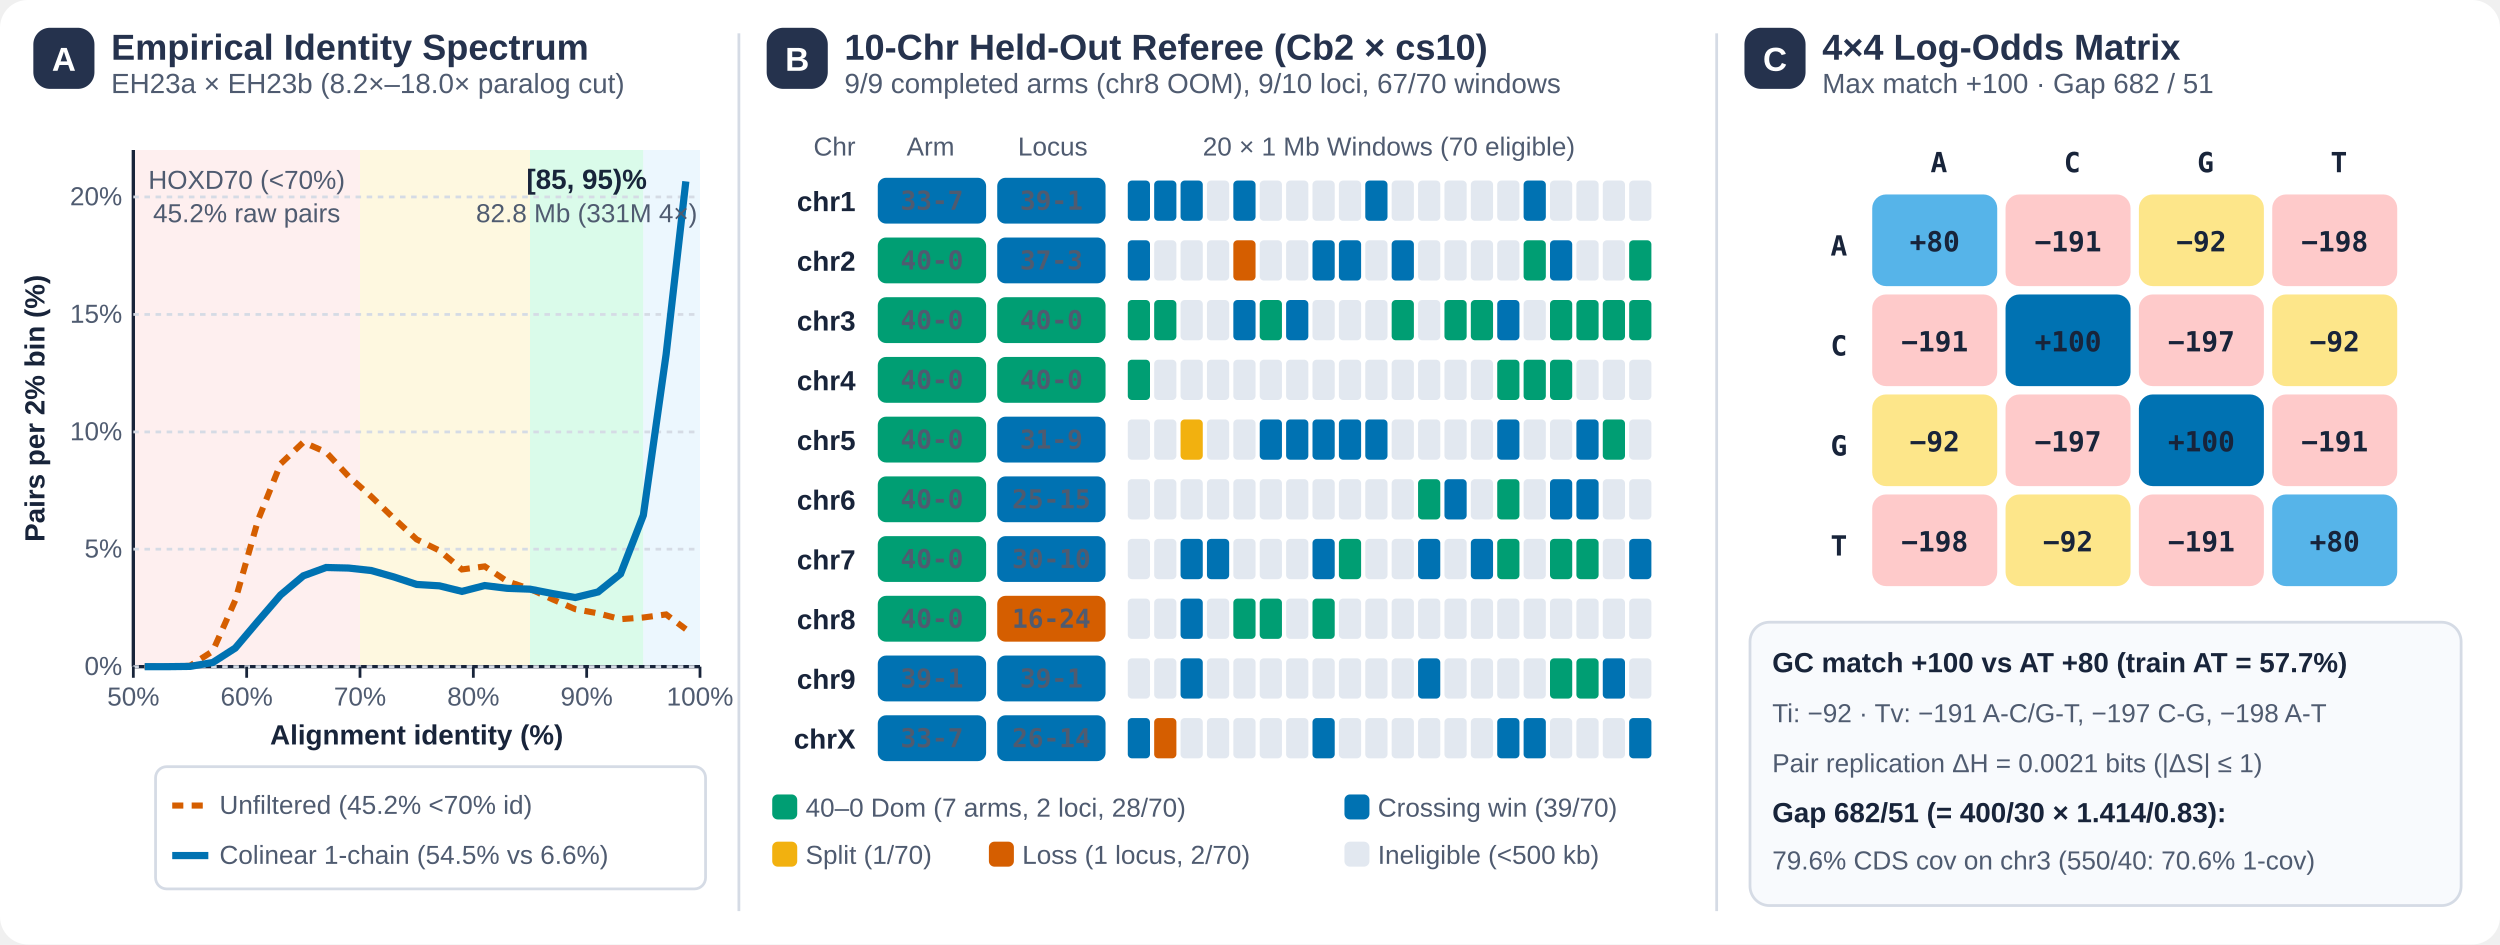
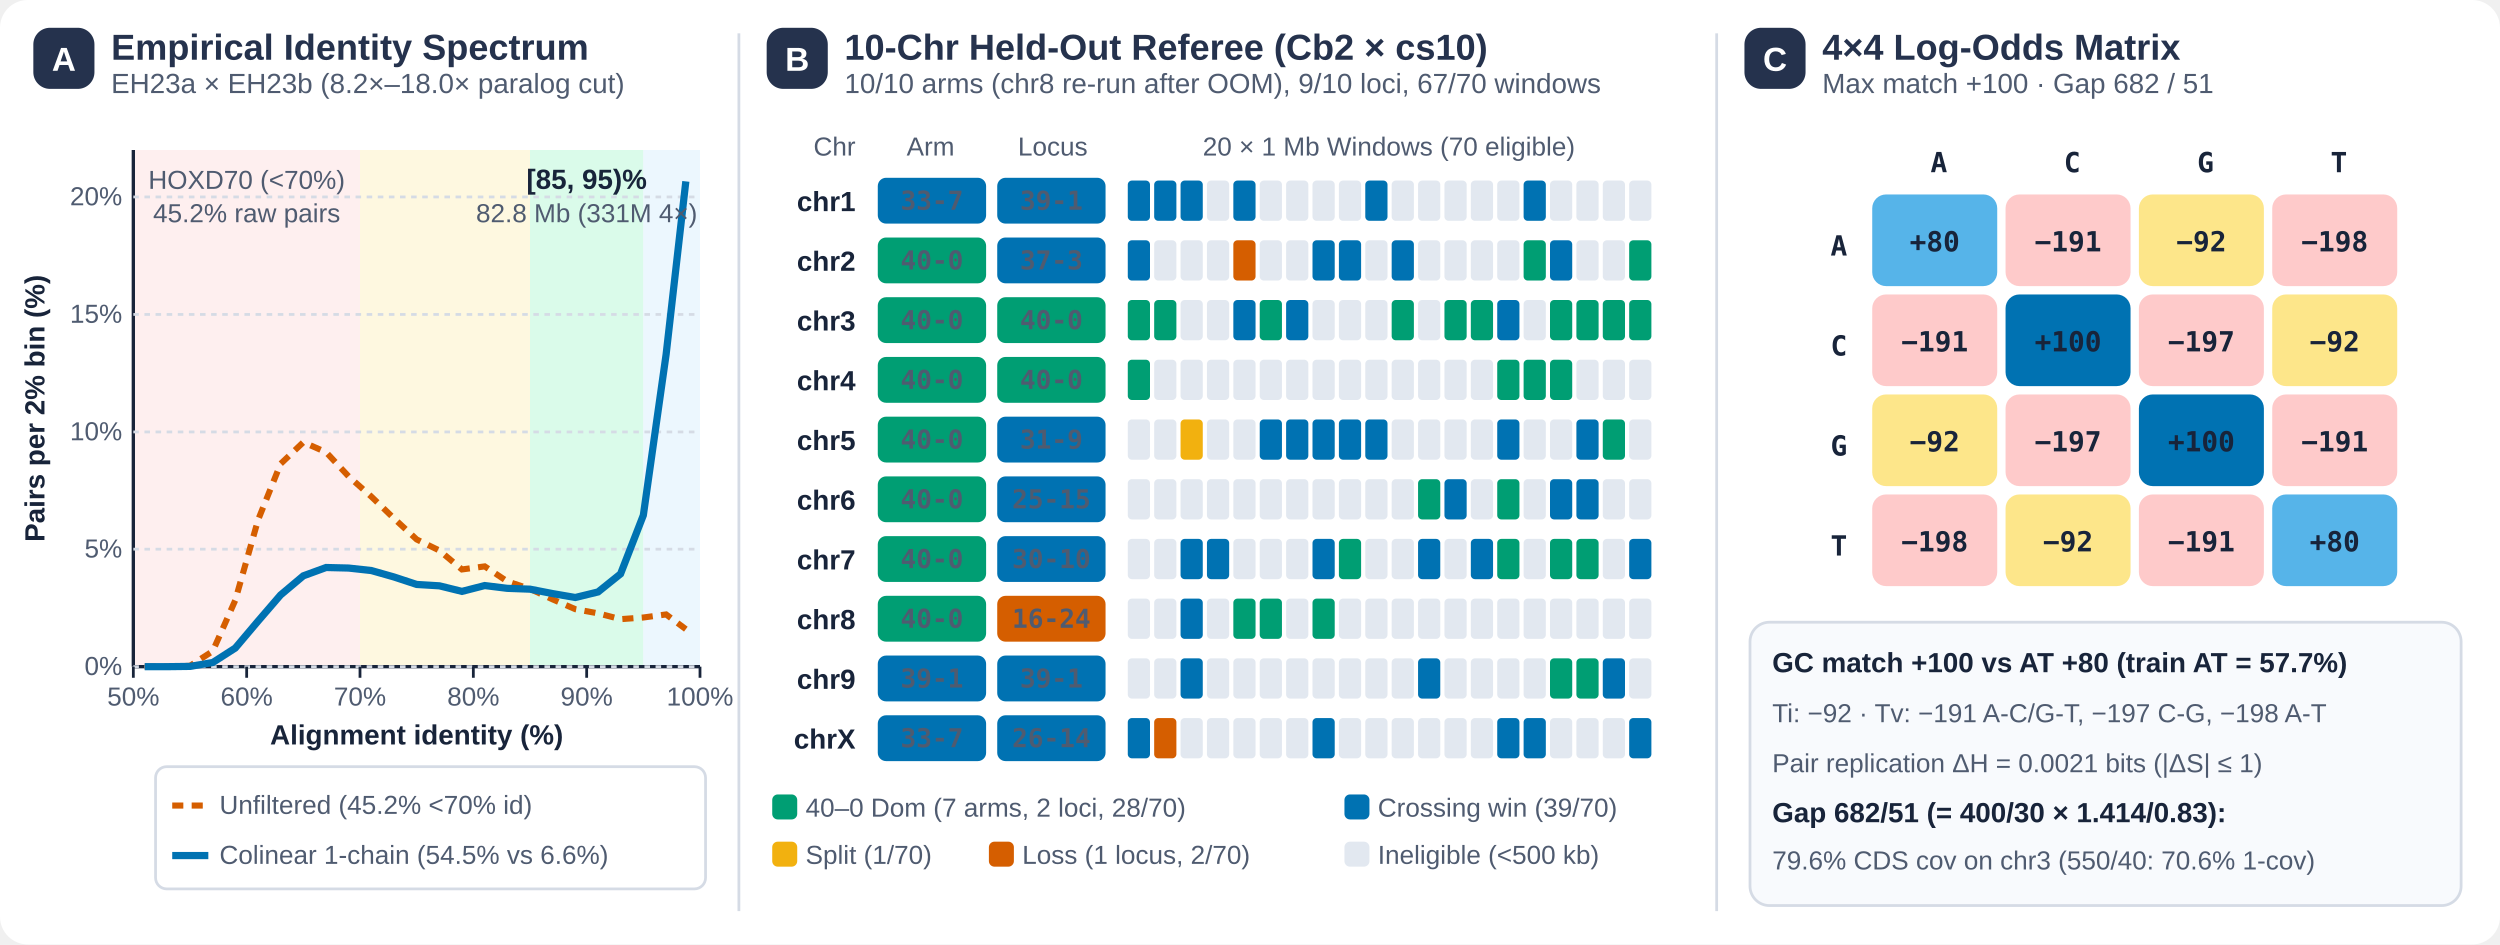
<svg xmlns="http://www.w3.org/2000/svg" viewBox="0 0 900 340" width="100%" height="100%">
  <style>
  text { font-family: "Atkinson Hyperlegible Next", "Helvetica Neue", Arial, sans-serif; fill: #18243a; }
  .mono { font-family: "Atkinson Hyperlegible Mono", "SFMono-Regular", Consolas, monospace; }
  .title { font-size: 13px; font-weight: 800; fill: #25324d; }
  .sub { font-size: 10px; fill: #4f5b70; }
  .lbl { font-size: 10px; font-weight: 600; fill: #18243a; }
  .ax { font-size: 9.4px; fill: #4f5b70; }
  .badge { font-size: 12px; font-weight: 800; fill: #ffffff; }
</style>
  <rect x="0" y="0" width="900" height="340" rx="10" fill="#ffffff" />
  <rect x="12" y="10" width="22" height="22" rx="6" fill="#25324d" />
  <text x="23" y="25.5" text-anchor="middle" class="badge">A</text>
  <text x="40" y="21.5" class="title">Empirical Identity Spectrum</text>
  <text x="40" y="33.5" class="sub">EH23a × EH23b (8.2×–18.0× paralog cut)</text>
  <rect x="48.0" y="54" width="81.6" height="186" fill="#fee2e2" opacity="0.55" />
  <rect x="129.6" y="54" width="61.2" height="186" fill="#fef3c7" opacity="0.55" />
  <rect x="190.8" y="54" width="40.8" height="186" fill="#d1fae5" opacity="0.8" />
  <rect x="231.6" y="54" width="20.4" height="186" fill="#e0f2fe" opacity="0.6" />
  <line x1="48" y1="240" x2="252" y2="240" stroke="#18243a" stroke-width="1.2" />
  <line x1="48" y1="54" x2="48" y2="240" stroke="#18243a" stroke-width="1.2" />
  <line x1="48" y1="240.0" x2="252" y2="240.0" stroke="#d5dbe5" stroke-dasharray="2,2" />
  <text x="44" y="243.0" text-anchor="end" class="ax">0%</text>
  <line x1="48" y1="197.7" x2="252" y2="197.7" stroke="#d5dbe5" stroke-dasharray="2,2" />
  <text x="44" y="200.7" text-anchor="end" class="ax">5%</text>
  <line x1="48" y1="155.5" x2="252" y2="155.5" stroke="#d5dbe5" stroke-dasharray="2,2" />
  <text x="44" y="158.5" text-anchor="end" class="ax">10%</text>
  <line x1="48" y1="113.2" x2="252" y2="113.2" stroke="#d5dbe5" stroke-dasharray="2,2" />
  <text x="44" y="116.2" text-anchor="end" class="ax">15%</text>
  <line x1="48" y1="70.9" x2="252" y2="70.9" stroke="#d5dbe5" stroke-dasharray="2,2" />
  <text x="44" y="73.9" text-anchor="end" class="ax">20%</text>
  <text x="16" y="147.0" text-anchor="middle" class="lbl" transform="rotate(-90 16 147.0)">Pairs per 2% bin (%)</text>
  <line x1="48.0" y1="240" x2="48.0" y2="244" stroke="#18243a" />
  <text x="48.0" y="254" text-anchor="middle" class="ax">50%</text>
  <line x1="88.8" y1="240" x2="88.8" y2="244" stroke="#18243a" />
  <text x="88.8" y="254" text-anchor="middle" class="ax">60%</text>
  <line x1="129.6" y1="240" x2="129.6" y2="244" stroke="#18243a" />
  <text x="129.6" y="254" text-anchor="middle" class="ax">70%</text>
  <line x1="170.4" y1="240" x2="170.4" y2="244" stroke="#18243a" />
  <text x="170.4" y="254" text-anchor="middle" class="ax">80%</text>
  <line x1="211.2" y1="240" x2="211.2" y2="244" stroke="#18243a" />
  <text x="211.2" y="254" text-anchor="middle" class="ax">90%</text>
  <line x1="252.0" y1="240" x2="252.0" y2="244" stroke="#18243a" />
  <text x="252.0" y="254" text-anchor="middle" class="ax">100%</text>
  <text x="150.0" y="268" text-anchor="middle" class="lbl">Alignment identity (%)</text>
  <polyline fill="none" stroke="#D55E00" stroke-width="2.2" stroke-dasharray="4,3" points="52.1,240.0 60.2,240.0 68.4,239.7 76.6,234.4 84.7,216.1 92.9,187.2 101.0,167.0 109.2,159.2 117.4,162.8 125.5,171.5 133.7,178.8 141.8,186.6 150.0,194.2 158.2,198.2 166.3,205.0 174.5,203.9 182.6,209.3 190.8,212.0 199.0,215.8 207.1,219.3 215.3,220.8 223.4,222.9 231.6,222.3 239.8,221.2 246.9,226.5" />
  <polyline fill="none" stroke="#0072B2" stroke-width="2.6" points="52.1,240.0 60.2,240.0 68.4,239.9 76.6,238.5 84.7,233.3 92.9,223.6 101.0,214.2 109.2,207.3 117.4,204.3 125.5,204.5 133.7,205.4 141.8,207.7 150.0,210.4 158.2,210.9 166.3,212.9 174.5,210.8 182.6,211.8 190.8,212.1 199.0,213.7 207.1,215.1 215.3,213.1 223.4,206.6 231.6,185.5 239.8,127.6 246.9,65.3" />
  <text x="88.8" y="68" text-anchor="middle" class="ax" fill="#D55E00">HOXD70 (&lt;70%)</text>
  <text x="88.8" y="80" text-anchor="middle" class="ax" fill="#D55E00">45.2% raw pairs</text>
  <text x="211.2" y="68" text-anchor="middle" class="lbl" fill="#009E73">[85, 95)%</text>
  <text x="211.2" y="80" text-anchor="middle" class="ax" fill="#009E73">82.8 Mb (331M 4×)</text>
  <rect x="56" y="276" width="198" height="44" rx="4" fill="#ffffff" stroke="#d5dbe5" />
  <line x1="62" y1="290" x2="75" y2="290" stroke="#D55E00" stroke-width="2.2" stroke-dasharray="4,3" />
  <text x="79" y="293" class="ax">Unfiltered (45.2% &lt;70% id)</text>
  <line x1="62" y1="308" x2="75" y2="308" stroke="#0072B2" stroke-width="2.6" />
  <text x="79" y="311" class="ax">Colinear 1-chain (54.5% vs 6.6%)</text>
  <line x1="266" y1="12" x2="266" y2="328" stroke="#d5dbe5" />
  <rect x="276" y="10" width="22" height="22" rx="6" fill="#25324d" />
  <text x="287" y="25.5" text-anchor="middle" class="badge">B</text>
  <text x="304" y="21.5" class="title">10-Chr Held-Out Referee (Cb2 × cs10)</text>
-   <text x="304" y="33.5" class="sub">9/9 completed arms (chr8 OOM), 9/10 loci, 67/70 windows</text>
+   <text x="304" y="33.5" class="sub">10/10 arms (chr8 re-run after OOM), 9/10 loci, 67/70 windows</text>
  <text x="308" y="56" text-anchor="end" class="ax">Chr</text>
  <text x="335" y="56" text-anchor="middle" class="ax">Arm</text>
  <text x="379" y="56" text-anchor="middle" class="ax">Locus</text>
  <text x="500" y="56" text-anchor="middle" class="ax">20 × 1 Mb Windows (70 eligible)</text>
  <text x="308" y="76.0" text-anchor="end" class="lbl">chr1</text>
  <rect x="316" y="64.0" width="39" height="16.5" rx="3" fill="#0072B2" />
  <text x="335.5" y="75.5" text-anchor="middle" class="ax mono" fill="#ffffff" font-weight="700">33-7</text>
  <rect x="359" y="64.0" width="39" height="16.5" rx="3" fill="#0072B2" />
  <text x="378.5" y="75.5" text-anchor="middle" class="ax mono" fill="#ffffff" font-weight="700">39-1</text>
  <rect x="406.0" y="65.0" width="8" height="14.5" rx="1.5" fill="#0072B2" />
  <rect x="415.5" y="65.0" width="8" height="14.5" rx="1.5" fill="#0072B2" />
  <rect x="425.0" y="65.0" width="8" height="14.5" rx="1.5" fill="#0072B2" />
  <rect x="434.5" y="65.0" width="8" height="14.5" rx="1.5" fill="#e2e8f0" />
  <rect x="444.0" y="65.0" width="8" height="14.5" rx="1.5" fill="#0072B2" />
  <rect x="453.5" y="65.0" width="8" height="14.5" rx="1.5" fill="#e2e8f0" />
  <rect x="463.0" y="65.0" width="8" height="14.5" rx="1.5" fill="#e2e8f0" />
  <rect x="472.5" y="65.0" width="8" height="14.5" rx="1.5" fill="#e2e8f0" />
  <rect x="482.0" y="65.0" width="8" height="14.5" rx="1.5" fill="#e2e8f0" />
  <rect x="491.5" y="65.0" width="8" height="14.5" rx="1.5" fill="#0072B2" />
  <rect x="501.0" y="65.0" width="8" height="14.5" rx="1.5" fill="#e2e8f0" />
  <rect x="510.5" y="65.0" width="8" height="14.5" rx="1.5" fill="#e2e8f0" />
  <rect x="520.0" y="65.0" width="8" height="14.5" rx="1.5" fill="#e2e8f0" />
  <rect x="529.5" y="65.0" width="8" height="14.5" rx="1.5" fill="#e2e8f0" />
  <rect x="539.0" y="65.0" width="8" height="14.5" rx="1.5" fill="#e2e8f0" />
  <rect x="548.5" y="65.0" width="8" height="14.5" rx="1.5" fill="#0072B2" />
  <rect x="558.0" y="65.0" width="8" height="14.5" rx="1.5" fill="#e2e8f0" />
  <rect x="567.5" y="65.0" width="8" height="14.5" rx="1.5" fill="#e2e8f0" />
  <rect x="577.0" y="65.0" width="8" height="14.5" rx="1.5" fill="#e2e8f0" />
  <rect x="586.5" y="65.0" width="8" height="14.5" rx="1.5" fill="#e2e8f0" />
  <text x="308" y="97.5" text-anchor="end" class="lbl">chr2</text>
  <rect x="316" y="85.5" width="39" height="16.5" rx="3" fill="#009E73" />
  <text x="335.5" y="97.0" text-anchor="middle" class="ax mono" fill="#ffffff" font-weight="700">40-0</text>
  <rect x="359" y="85.5" width="39" height="16.5" rx="3" fill="#0072B2" />
  <text x="378.5" y="97.0" text-anchor="middle" class="ax mono" fill="#ffffff" font-weight="700">37-3</text>
  <rect x="406.0" y="86.5" width="8" height="14.5" rx="1.5" fill="#0072B2" />
  <rect x="415.5" y="86.5" width="8" height="14.5" rx="1.5" fill="#e2e8f0" />
  <rect x="425.0" y="86.5" width="8" height="14.5" rx="1.5" fill="#e2e8f0" />
  <rect x="434.5" y="86.5" width="8" height="14.5" rx="1.5" fill="#e2e8f0" />
  <rect x="444.0" y="86.5" width="8" height="14.5" rx="1.5" fill="#D55E00" />
  <rect x="453.5" y="86.5" width="8" height="14.5" rx="1.5" fill="#e2e8f0" />
  <rect x="463.0" y="86.5" width="8" height="14.5" rx="1.5" fill="#e2e8f0" />
  <rect x="472.5" y="86.5" width="8" height="14.5" rx="1.5" fill="#0072B2" />
  <rect x="482.0" y="86.5" width="8" height="14.5" rx="1.5" fill="#0072B2" />
  <rect x="491.5" y="86.5" width="8" height="14.5" rx="1.5" fill="#e2e8f0" />
  <rect x="501.0" y="86.5" width="8" height="14.5" rx="1.5" fill="#0072B2" />
  <rect x="510.5" y="86.5" width="8" height="14.5" rx="1.5" fill="#e2e8f0" />
  <rect x="520.0" y="86.5" width="8" height="14.5" rx="1.5" fill="#e2e8f0" />
  <rect x="529.5" y="86.5" width="8" height="14.5" rx="1.5" fill="#e2e8f0" />
  <rect x="539.0" y="86.5" width="8" height="14.5" rx="1.5" fill="#e2e8f0" />
  <rect x="548.5" y="86.5" width="8" height="14.5" rx="1.5" fill="#009E73" />
  <rect x="558.0" y="86.5" width="8" height="14.5" rx="1.5" fill="#0072B2" />
  <rect x="567.5" y="86.5" width="8" height="14.5" rx="1.5" fill="#e2e8f0" />
  <rect x="577.0" y="86.5" width="8" height="14.5" rx="1.5" fill="#e2e8f0" />
  <rect x="586.5" y="86.5" width="8" height="14.5" rx="1.5" fill="#009E73" />
  <text x="308" y="119.0" text-anchor="end" class="lbl">chr3</text>
  <rect x="316" y="107.0" width="39" height="16.5" rx="3" fill="#009E73" />
  <text x="335.5" y="118.5" text-anchor="middle" class="ax mono" fill="#ffffff" font-weight="700">40-0</text>
  <rect x="359" y="107.0" width="39" height="16.5" rx="3" fill="#009E73" />
  <text x="378.5" y="118.5" text-anchor="middle" class="ax mono" fill="#ffffff" font-weight="700">40-0</text>
  <rect x="406.0" y="108.0" width="8" height="14.5" rx="1.5" fill="#009E73" />
  <rect x="415.5" y="108.0" width="8" height="14.5" rx="1.5" fill="#009E73" />
  <rect x="425.0" y="108.0" width="8" height="14.5" rx="1.5" fill="#e2e8f0" />
  <rect x="434.5" y="108.0" width="8" height="14.5" rx="1.5" fill="#e2e8f0" />
  <rect x="444.0" y="108.0" width="8" height="14.5" rx="1.5" fill="#0072B2" />
  <rect x="453.5" y="108.0" width="8" height="14.5" rx="1.5" fill="#009E73" />
  <rect x="463.0" y="108.0" width="8" height="14.5" rx="1.5" fill="#0072B2" />
  <rect x="472.5" y="108.0" width="8" height="14.5" rx="1.5" fill="#e2e8f0" />
  <rect x="482.0" y="108.0" width="8" height="14.5" rx="1.5" fill="#e2e8f0" />
  <rect x="491.5" y="108.0" width="8" height="14.5" rx="1.5" fill="#e2e8f0" />
  <rect x="501.0" y="108.0" width="8" height="14.5" rx="1.5" fill="#009E73" />
  <rect x="510.5" y="108.0" width="8" height="14.5" rx="1.5" fill="#e2e8f0" />
  <rect x="520.0" y="108.0" width="8" height="14.5" rx="1.5" fill="#009E73" />
  <rect x="529.5" y="108.0" width="8" height="14.5" rx="1.5" fill="#009E73" />
  <rect x="539.0" y="108.0" width="8" height="14.5" rx="1.5" fill="#0072B2" />
  <rect x="548.5" y="108.0" width="8" height="14.5" rx="1.5" fill="#e2e8f0" />
  <rect x="558.0" y="108.0" width="8" height="14.5" rx="1.5" fill="#009E73" />
  <rect x="567.5" y="108.0" width="8" height="14.5" rx="1.5" fill="#009E73" />
  <rect x="577.0" y="108.0" width="8" height="14.5" rx="1.5" fill="#009E73" />
  <rect x="586.5" y="108.0" width="8" height="14.5" rx="1.5" fill="#009E73" />
  <text x="308" y="140.5" text-anchor="end" class="lbl">chr4</text>
  <rect x="316" y="128.5" width="39" height="16.5" rx="3" fill="#009E73" />
  <text x="335.5" y="140.0" text-anchor="middle" class="ax mono" fill="#ffffff" font-weight="700">40-0</text>
  <rect x="359" y="128.5" width="39" height="16.5" rx="3" fill="#009E73" />
  <text x="378.5" y="140.0" text-anchor="middle" class="ax mono" fill="#ffffff" font-weight="700">40-0</text>
  <rect x="406.0" y="129.5" width="8" height="14.5" rx="1.5" fill="#009E73" />
  <rect x="415.5" y="129.5" width="8" height="14.5" rx="1.5" fill="#e2e8f0" />
  <rect x="425.0" y="129.5" width="8" height="14.5" rx="1.5" fill="#e2e8f0" />
  <rect x="434.5" y="129.5" width="8" height="14.5" rx="1.5" fill="#e2e8f0" />
  <rect x="444.0" y="129.5" width="8" height="14.5" rx="1.5" fill="#e2e8f0" />
  <rect x="453.5" y="129.5" width="8" height="14.5" rx="1.5" fill="#e2e8f0" />
  <rect x="463.0" y="129.5" width="8" height="14.5" rx="1.5" fill="#e2e8f0" />
  <rect x="472.5" y="129.5" width="8" height="14.5" rx="1.5" fill="#e2e8f0" />
  <rect x="482.0" y="129.5" width="8" height="14.5" rx="1.5" fill="#e2e8f0" />
  <rect x="491.5" y="129.5" width="8" height="14.5" rx="1.5" fill="#e2e8f0" />
  <rect x="501.0" y="129.5" width="8" height="14.5" rx="1.5" fill="#e2e8f0" />
  <rect x="510.5" y="129.5" width="8" height="14.5" rx="1.5" fill="#e2e8f0" />
  <rect x="520.0" y="129.5" width="8" height="14.5" rx="1.5" fill="#e2e8f0" />
  <rect x="529.5" y="129.5" width="8" height="14.5" rx="1.5" fill="#e2e8f0" />
  <rect x="539.0" y="129.5" width="8" height="14.5" rx="1.5" fill="#009E73" />
  <rect x="548.5" y="129.5" width="8" height="14.5" rx="1.5" fill="#009E73" />
  <rect x="558.0" y="129.5" width="8" height="14.5" rx="1.5" fill="#009E73" />
  <rect x="567.5" y="129.5" width="8" height="14.5" rx="1.5" fill="#e2e8f0" />
  <rect x="577.0" y="129.5" width="8" height="14.5" rx="1.5" fill="#e2e8f0" />
  <rect x="586.5" y="129.5" width="8" height="14.5" rx="1.5" fill="#e2e8f0" />
  <text x="308" y="162.0" text-anchor="end" class="lbl">chr5</text>
  <rect x="316" y="150.0" width="39" height="16.5" rx="3" fill="#009E73" />
  <text x="335.5" y="161.5" text-anchor="middle" class="ax mono" fill="#ffffff" font-weight="700">40-0</text>
  <rect x="359" y="150.0" width="39" height="16.5" rx="3" fill="#0072B2" />
  <text x="378.5" y="161.5" text-anchor="middle" class="ax mono" fill="#ffffff" font-weight="700">31-9</text>
  <rect x="406.0" y="151.0" width="8" height="14.5" rx="1.5" fill="#e2e8f0" />
  <rect x="415.5" y="151.0" width="8" height="14.5" rx="1.5" fill="#e2e8f0" />
  <rect x="425.0" y="151.0" width="8" height="14.5" rx="1.5" fill="#f2b10f" />
  <rect x="434.5" y="151.0" width="8" height="14.5" rx="1.5" fill="#e2e8f0" />
  <rect x="444.0" y="151.0" width="8" height="14.5" rx="1.5" fill="#e2e8f0" />
  <rect x="453.5" y="151.0" width="8" height="14.5" rx="1.5" fill="#0072B2" />
  <rect x="463.0" y="151.0" width="8" height="14.5" rx="1.5" fill="#0072B2" />
  <rect x="472.5" y="151.0" width="8" height="14.5" rx="1.5" fill="#0072B2" />
  <rect x="482.0" y="151.0" width="8" height="14.5" rx="1.5" fill="#0072B2" />
  <rect x="491.5" y="151.0" width="8" height="14.5" rx="1.5" fill="#0072B2" />
  <rect x="501.0" y="151.0" width="8" height="14.5" rx="1.5" fill="#e2e8f0" />
  <rect x="510.5" y="151.0" width="8" height="14.5" rx="1.5" fill="#e2e8f0" />
  <rect x="520.0" y="151.0" width="8" height="14.5" rx="1.5" fill="#e2e8f0" />
  <rect x="529.5" y="151.0" width="8" height="14.5" rx="1.5" fill="#e2e8f0" />
  <rect x="539.0" y="151.0" width="8" height="14.5" rx="1.5" fill="#0072B2" />
  <rect x="548.5" y="151.0" width="8" height="14.5" rx="1.5" fill="#e2e8f0" />
  <rect x="558.0" y="151.0" width="8" height="14.5" rx="1.5" fill="#e2e8f0" />
  <rect x="567.5" y="151.0" width="8" height="14.5" rx="1.5" fill="#0072B2" />
  <rect x="577.0" y="151.0" width="8" height="14.5" rx="1.5" fill="#009E73" />
  <rect x="586.5" y="151.0" width="8" height="14.5" rx="1.5" fill="#e2e8f0" />
  <text x="308" y="183.5" text-anchor="end" class="lbl">chr6</text>
  <rect x="316" y="171.5" width="39" height="16.5" rx="3" fill="#009E73" />
  <text x="335.5" y="183.0" text-anchor="middle" class="ax mono" fill="#ffffff" font-weight="700">40-0</text>
  <rect x="359" y="171.5" width="39" height="16.5" rx="3" fill="#0072B2" />
  <text x="378.5" y="183.0" text-anchor="middle" class="ax mono" fill="#ffffff" font-weight="700">25-15</text>
  <rect x="406.0" y="172.5" width="8" height="14.5" rx="1.5" fill="#e2e8f0" />
  <rect x="415.5" y="172.5" width="8" height="14.5" rx="1.5" fill="#e2e8f0" />
  <rect x="425.0" y="172.5" width="8" height="14.5" rx="1.5" fill="#e2e8f0" />
  <rect x="434.5" y="172.5" width="8" height="14.5" rx="1.5" fill="#e2e8f0" />
  <rect x="444.0" y="172.5" width="8" height="14.5" rx="1.5" fill="#e2e8f0" />
  <rect x="453.5" y="172.5" width="8" height="14.5" rx="1.5" fill="#e2e8f0" />
  <rect x="463.0" y="172.5" width="8" height="14.5" rx="1.5" fill="#e2e8f0" />
  <rect x="472.5" y="172.5" width="8" height="14.5" rx="1.5" fill="#e2e8f0" />
  <rect x="482.0" y="172.5" width="8" height="14.5" rx="1.5" fill="#e2e8f0" />
  <rect x="491.5" y="172.5" width="8" height="14.5" rx="1.5" fill="#e2e8f0" />
  <rect x="501.0" y="172.5" width="8" height="14.5" rx="1.5" fill="#e2e8f0" />
  <rect x="510.5" y="172.5" width="8" height="14.5" rx="1.5" fill="#009E73" />
  <rect x="520.0" y="172.5" width="8" height="14.5" rx="1.5" fill="#0072B2" />
  <rect x="529.5" y="172.5" width="8" height="14.5" rx="1.5" fill="#e2e8f0" />
  <rect x="539.0" y="172.5" width="8" height="14.5" rx="1.5" fill="#009E73" />
  <rect x="548.5" y="172.5" width="8" height="14.5" rx="1.5" fill="#e2e8f0" />
  <rect x="558.0" y="172.5" width="8" height="14.5" rx="1.5" fill="#0072B2" />
  <rect x="567.5" y="172.5" width="8" height="14.5" rx="1.5" fill="#0072B2" />
  <rect x="577.0" y="172.5" width="8" height="14.5" rx="1.5" fill="#e2e8f0" />
  <rect x="586.5" y="172.5" width="8" height="14.5" rx="1.5" fill="#e2e8f0" />
  <text x="308" y="205.0" text-anchor="end" class="lbl">chr7</text>
  <rect x="316" y="193.0" width="39" height="16.5" rx="3" fill="#009E73" />
  <text x="335.5" y="204.5" text-anchor="middle" class="ax mono" fill="#ffffff" font-weight="700">40-0</text>
  <rect x="359" y="193.0" width="39" height="16.5" rx="3" fill="#0072B2" />
  <text x="378.5" y="204.5" text-anchor="middle" class="ax mono" fill="#ffffff" font-weight="700">30-10</text>
  <rect x="406.0" y="194.0" width="8" height="14.5" rx="1.5" fill="#e2e8f0" />
  <rect x="415.5" y="194.0" width="8" height="14.5" rx="1.5" fill="#e2e8f0" />
  <rect x="425.0" y="194.0" width="8" height="14.5" rx="1.5" fill="#0072B2" />
  <rect x="434.5" y="194.0" width="8" height="14.5" rx="1.5" fill="#0072B2" />
  <rect x="444.0" y="194.0" width="8" height="14.5" rx="1.5" fill="#e2e8f0" />
  <rect x="453.5" y="194.0" width="8" height="14.5" rx="1.5" fill="#e2e8f0" />
  <rect x="463.0" y="194.0" width="8" height="14.5" rx="1.5" fill="#e2e8f0" />
  <rect x="472.5" y="194.0" width="8" height="14.5" rx="1.5" fill="#0072B2" />
  <rect x="482.0" y="194.0" width="8" height="14.5" rx="1.5" fill="#009E73" />
  <rect x="491.5" y="194.0" width="8" height="14.5" rx="1.5" fill="#e2e8f0" />
  <rect x="501.0" y="194.0" width="8" height="14.5" rx="1.5" fill="#e2e8f0" />
  <rect x="510.5" y="194.0" width="8" height="14.5" rx="1.5" fill="#0072B2" />
  <rect x="520.0" y="194.0" width="8" height="14.5" rx="1.5" fill="#e2e8f0" />
  <rect x="529.5" y="194.0" width="8" height="14.5" rx="1.5" fill="#0072B2" />
  <rect x="539.0" y="194.0" width="8" height="14.5" rx="1.5" fill="#009E73" />
  <rect x="548.5" y="194.0" width="8" height="14.5" rx="1.5" fill="#e2e8f0" />
  <rect x="558.0" y="194.0" width="8" height="14.5" rx="1.5" fill="#009E73" />
  <rect x="567.5" y="194.0" width="8" height="14.5" rx="1.5" fill="#009E73" />
  <rect x="577.0" y="194.0" width="8" height="14.5" rx="1.5" fill="#e2e8f0" />
  <rect x="586.5" y="194.0" width="8" height="14.5" rx="1.5" fill="#0072B2" />
  <text x="308" y="226.5" text-anchor="end" class="lbl">chr8</text>
  <rect x="316" y="214.5" width="39" height="16.5" rx="3" fill="#009E73" />
  <text x="335.5" y="226.0" text-anchor="middle" class="ax mono" fill="#ffffff" font-weight="700">40-0</text>
  <rect x="359" y="214.5" width="39" height="16.5" rx="3" fill="#D55E00" />
  <text x="378.5" y="226.0" text-anchor="middle" class="ax mono" fill="#ffffff" font-weight="700">16-24</text>
  <rect x="406.0" y="215.5" width="8" height="14.5" rx="1.5" fill="#e2e8f0" />
  <rect x="415.5" y="215.5" width="8" height="14.5" rx="1.5" fill="#e2e8f0" />
  <rect x="425.0" y="215.5" width="8" height="14.5" rx="1.5" fill="#0072B2" />
  <rect x="434.5" y="215.5" width="8" height="14.5" rx="1.5" fill="#e2e8f0" />
  <rect x="444.0" y="215.5" width="8" height="14.5" rx="1.5" fill="#009E73" />
  <rect x="453.5" y="215.5" width="8" height="14.5" rx="1.5" fill="#009E73" />
  <rect x="463.0" y="215.5" width="8" height="14.5" rx="1.5" fill="#e2e8f0" />
  <rect x="472.5" y="215.5" width="8" height="14.5" rx="1.5" fill="#009E73" />
  <rect x="482.0" y="215.5" width="8" height="14.5" rx="1.5" fill="#e2e8f0" />
  <rect x="491.5" y="215.5" width="8" height="14.5" rx="1.5" fill="#e2e8f0" />
  <rect x="501.0" y="215.5" width="8" height="14.5" rx="1.5" fill="#e2e8f0" />
  <rect x="510.5" y="215.5" width="8" height="14.5" rx="1.5" fill="#e2e8f0" />
  <rect x="520.0" y="215.5" width="8" height="14.5" rx="1.5" fill="#e2e8f0" />
  <rect x="529.5" y="215.5" width="8" height="14.5" rx="1.5" fill="#e2e8f0" />
  <rect x="539.0" y="215.5" width="8" height="14.5" rx="1.5" fill="#e2e8f0" />
  <rect x="548.5" y="215.5" width="8" height="14.5" rx="1.5" fill="#e2e8f0" />
  <rect x="558.0" y="215.5" width="8" height="14.5" rx="1.5" fill="#e2e8f0" />
  <rect x="567.5" y="215.5" width="8" height="14.5" rx="1.5" fill="#e2e8f0" />
  <rect x="577.0" y="215.5" width="8" height="14.5" rx="1.5" fill="#e2e8f0" />
  <rect x="586.5" y="215.5" width="8" height="14.5" rx="1.5" fill="#e2e8f0" />
  <text x="308" y="248.0" text-anchor="end" class="lbl">chr9</text>
  <rect x="316" y="236.0" width="39" height="16.5" rx="3" fill="#0072B2" />
  <text x="335.5" y="247.5" text-anchor="middle" class="ax mono" fill="#ffffff" font-weight="700">39-1</text>
  <rect x="359" y="236.0" width="39" height="16.5" rx="3" fill="#0072B2" />
  <text x="378.5" y="247.5" text-anchor="middle" class="ax mono" fill="#ffffff" font-weight="700">39-1</text>
  <rect x="406.0" y="237.0" width="8" height="14.5" rx="1.5" fill="#e2e8f0" />
  <rect x="415.5" y="237.0" width="8" height="14.5" rx="1.5" fill="#e2e8f0" />
  <rect x="425.0" y="237.0" width="8" height="14.5" rx="1.5" fill="#0072B2" />
  <rect x="434.5" y="237.0" width="8" height="14.5" rx="1.5" fill="#e2e8f0" />
  <rect x="444.0" y="237.0" width="8" height="14.5" rx="1.5" fill="#e2e8f0" />
  <rect x="453.5" y="237.0" width="8" height="14.5" rx="1.5" fill="#e2e8f0" />
  <rect x="463.0" y="237.0" width="8" height="14.5" rx="1.5" fill="#e2e8f0" />
  <rect x="472.5" y="237.0" width="8" height="14.5" rx="1.5" fill="#e2e8f0" />
  <rect x="482.0" y="237.0" width="8" height="14.5" rx="1.5" fill="#e2e8f0" />
  <rect x="491.5" y="237.0" width="8" height="14.5" rx="1.5" fill="#e2e8f0" />
  <rect x="501.0" y="237.0" width="8" height="14.5" rx="1.5" fill="#e2e8f0" />
  <rect x="510.5" y="237.0" width="8" height="14.5" rx="1.5" fill="#0072B2" />
  <rect x="520.0" y="237.0" width="8" height="14.5" rx="1.5" fill="#e2e8f0" />
  <rect x="529.5" y="237.0" width="8" height="14.5" rx="1.5" fill="#e2e8f0" />
  <rect x="539.0" y="237.0" width="8" height="14.5" rx="1.5" fill="#e2e8f0" />
  <rect x="548.5" y="237.0" width="8" height="14.5" rx="1.5" fill="#e2e8f0" />
  <rect x="558.0" y="237.0" width="8" height="14.5" rx="1.5" fill="#009E73" />
  <rect x="567.5" y="237.0" width="8" height="14.5" rx="1.5" fill="#009E73" />
  <rect x="577.0" y="237.0" width="8" height="14.5" rx="1.5" fill="#0072B2" />
  <rect x="586.5" y="237.0" width="8" height="14.5" rx="1.5" fill="#e2e8f0" />
  <text x="308" y="269.5" text-anchor="end" class="lbl">chrX</text>
  <rect x="316" y="257.5" width="39" height="16.5" rx="3" fill="#0072B2" />
  <text x="335.5" y="269.0" text-anchor="middle" class="ax mono" fill="#ffffff" font-weight="700">33-7</text>
  <rect x="359" y="257.5" width="39" height="16.5" rx="3" fill="#0072B2" />
  <text x="378.5" y="269.0" text-anchor="middle" class="ax mono" fill="#ffffff" font-weight="700">26-14</text>
  <rect x="406.0" y="258.5" width="8" height="14.5" rx="1.5" fill="#0072B2" />
  <rect x="415.5" y="258.5" width="8" height="14.5" rx="1.5" fill="#D55E00" />
  <rect x="425.0" y="258.5" width="8" height="14.5" rx="1.5" fill="#e2e8f0" />
  <rect x="434.5" y="258.5" width="8" height="14.5" rx="1.5" fill="#e2e8f0" />
  <rect x="444.0" y="258.5" width="8" height="14.5" rx="1.5" fill="#e2e8f0" />
  <rect x="453.5" y="258.5" width="8" height="14.5" rx="1.5" fill="#e2e8f0" />
  <rect x="463.0" y="258.5" width="8" height="14.5" rx="1.5" fill="#e2e8f0" />
  <rect x="472.5" y="258.5" width="8" height="14.5" rx="1.5" fill="#0072B2" />
  <rect x="482.0" y="258.5" width="8" height="14.5" rx="1.5" fill="#e2e8f0" />
  <rect x="491.5" y="258.5" width="8" height="14.5" rx="1.5" fill="#e2e8f0" />
  <rect x="501.0" y="258.5" width="8" height="14.5" rx="1.5" fill="#e2e8f0" />
  <rect x="510.5" y="258.5" width="8" height="14.5" rx="1.5" fill="#e2e8f0" />
  <rect x="520.0" y="258.5" width="8" height="14.5" rx="1.5" fill="#e2e8f0" />
  <rect x="529.5" y="258.5" width="8" height="14.5" rx="1.5" fill="#e2e8f0" />
  <rect x="539.0" y="258.5" width="8" height="14.5" rx="1.5" fill="#0072B2" />
  <rect x="548.5" y="258.5" width="8" height="14.5" rx="1.5" fill="#0072B2" />
  <rect x="558.0" y="258.5" width="8" height="14.5" rx="1.5" fill="#e2e8f0" />
  <rect x="567.5" y="258.5" width="8" height="14.5" rx="1.5" fill="#e2e8f0" />
  <rect x="577.0" y="258.5" width="8" height="14.5" rx="1.5" fill="#e2e8f0" />
  <rect x="586.5" y="258.5" width="8" height="14.5" rx="1.5" fill="#0072B2" />
  <rect x="278" y="286" width="9" height="9" rx="2" fill="#009E73" />
  <text x="290" y="294" class="ax">40–0 Dom (7 arms, 2 loci, 28/70)</text>
  <rect x="484" y="286" width="9" height="9" rx="2" fill="#0072B2" />
  <text x="496" y="294" class="ax">Crossing win (39/70)</text>
  <rect x="278" y="303" width="9" height="9" rx="2" fill="#f2b10f" />
  <text x="290" y="311" class="ax">Split (1/70)</text>
  <rect x="356" y="303" width="9" height="9" rx="2" fill="#D55E00" />
  <text x="368" y="311" class="ax">Loss (1 locus, 2/70)</text>
  <rect x="484" y="303" width="9" height="9" rx="2" fill="#e2e8f0" />
  <text x="496" y="311" class="ax">Ineligible (&lt;500 kb)</text>
  <line x1="618" y1="12" x2="618" y2="328" stroke="#d5dbe5" />
  <rect x="628" y="10" width="22" height="22" rx="6" fill="#25324d" />
  <text x="639" y="25.5" text-anchor="middle" class="badge">C</text>
  <text x="656" y="21.5" class="title">4×4 Log-Odds Matrix</text>
  <text x="656" y="33.5" class="sub">Max match +100 · Gap 682 / 51</text>
  <text x="698.0" y="62" text-anchor="middle" class="lbl mono">A</text>
  <text x="662" y="92.0" text-anchor="middle" class="lbl mono">A</text>
  <rect x="674" y="70" width="45" height="33" rx="5" fill="#56B4E9" />
  <text x="696.5" y="90.5" text-anchor="middle" class="lbl mono" fill="#ffffff">+80</text>
  <rect x="722" y="70" width="45" height="33" rx="5" fill="#fecaca" />
  <text x="744.5" y="90.5" text-anchor="middle" class="lbl mono" fill="#18243a">−191</text>
  <rect x="770" y="70" width="45" height="33" rx="5" fill="#fde68a" />
  <text x="792.5" y="90.5" text-anchor="middle" class="lbl mono" fill="#18243a">−92</text>
  <rect x="818" y="70" width="45" height="33" rx="5" fill="#fecaca" />
  <text x="840.5" y="90.5" text-anchor="middle" class="lbl mono" fill="#18243a">−198</text>
  <text x="746.0" y="62" text-anchor="middle" class="lbl mono">C</text>
  <text x="662" y="128.0" text-anchor="middle" class="lbl mono">C</text>
  <rect x="674" y="106" width="45" height="33" rx="5" fill="#fecaca" />
  <text x="696.5" y="126.5" text-anchor="middle" class="lbl mono" fill="#18243a">−191</text>
  <rect x="722" y="106" width="45" height="33" rx="5" fill="#0072B2" />
  <text x="744.5" y="126.5" text-anchor="middle" class="lbl mono" fill="#ffffff">+100</text>
  <rect x="770" y="106" width="45" height="33" rx="5" fill="#fecaca" />
  <text x="792.5" y="126.5" text-anchor="middle" class="lbl mono" fill="#18243a">−197</text>
  <rect x="818" y="106" width="45" height="33" rx="5" fill="#fde68a" />
  <text x="840.5" y="126.5" text-anchor="middle" class="lbl mono" fill="#18243a">−92</text>
  <text x="794.0" y="62" text-anchor="middle" class="lbl mono">G</text>
  <text x="662" y="164.0" text-anchor="middle" class="lbl mono">G</text>
  <rect x="674" y="142" width="45" height="33" rx="5" fill="#fde68a" />
  <text x="696.5" y="162.5" text-anchor="middle" class="lbl mono" fill="#18243a">−92</text>
  <rect x="722" y="142" width="45" height="33" rx="5" fill="#fecaca" />
  <text x="744.5" y="162.5" text-anchor="middle" class="lbl mono" fill="#18243a">−197</text>
  <rect x="770" y="142" width="45" height="33" rx="5" fill="#0072B2" />
  <text x="792.5" y="162.5" text-anchor="middle" class="lbl mono" fill="#ffffff">+100</text>
  <rect x="818" y="142" width="45" height="33" rx="5" fill="#fecaca" />
  <text x="840.5" y="162.5" text-anchor="middle" class="lbl mono" fill="#18243a">−191</text>
  <text x="842.0" y="62" text-anchor="middle" class="lbl mono">T</text>
  <text x="662" y="200.0" text-anchor="middle" class="lbl mono">T</text>
  <rect x="674" y="178" width="45" height="33" rx="5" fill="#fecaca" />
  <text x="696.5" y="198.5" text-anchor="middle" class="lbl mono" fill="#18243a">−198</text>
  <rect x="722" y="178" width="45" height="33" rx="5" fill="#fde68a" />
  <text x="744.5" y="198.5" text-anchor="middle" class="lbl mono" fill="#18243a">−92</text>
  <rect x="770" y="178" width="45" height="33" rx="5" fill="#fecaca" />
  <text x="792.5" y="198.5" text-anchor="middle" class="lbl mono" fill="#18243a">−191</text>
  <rect x="818" y="178" width="45" height="33" rx="5" fill="#56B4E9" />
  <text x="840.5" y="198.5" text-anchor="middle" class="lbl mono" fill="#ffffff">+80</text>
  <rect x="630" y="224" width="256" height="102" rx="7" fill="#f8fafd" stroke="#d5dbe5" />
  <text x="638" y="242" class="lbl">GC match +100 vs AT +80 (train AT = 57.7%)</text>
  <text x="638" y="260" class="ax">Ti: −92 · Tv: −191 A-C/G-T, −197 C-G, −198 A-T</text>
  <text x="638" y="278" class="ax">Pair replication ΔH = 0.0021 bits (|ΔS| ≤ 1)</text>
  <text x="638" y="296" class="lbl" fill="#0072B2">Gap 682/51 (= 400/30 × 1.414/0.83):</text>
  <text x="638" y="313" class="ax">79.6% CDS cov on chr3 (550/40: 70.6% 1-cov)</text>
</svg>
